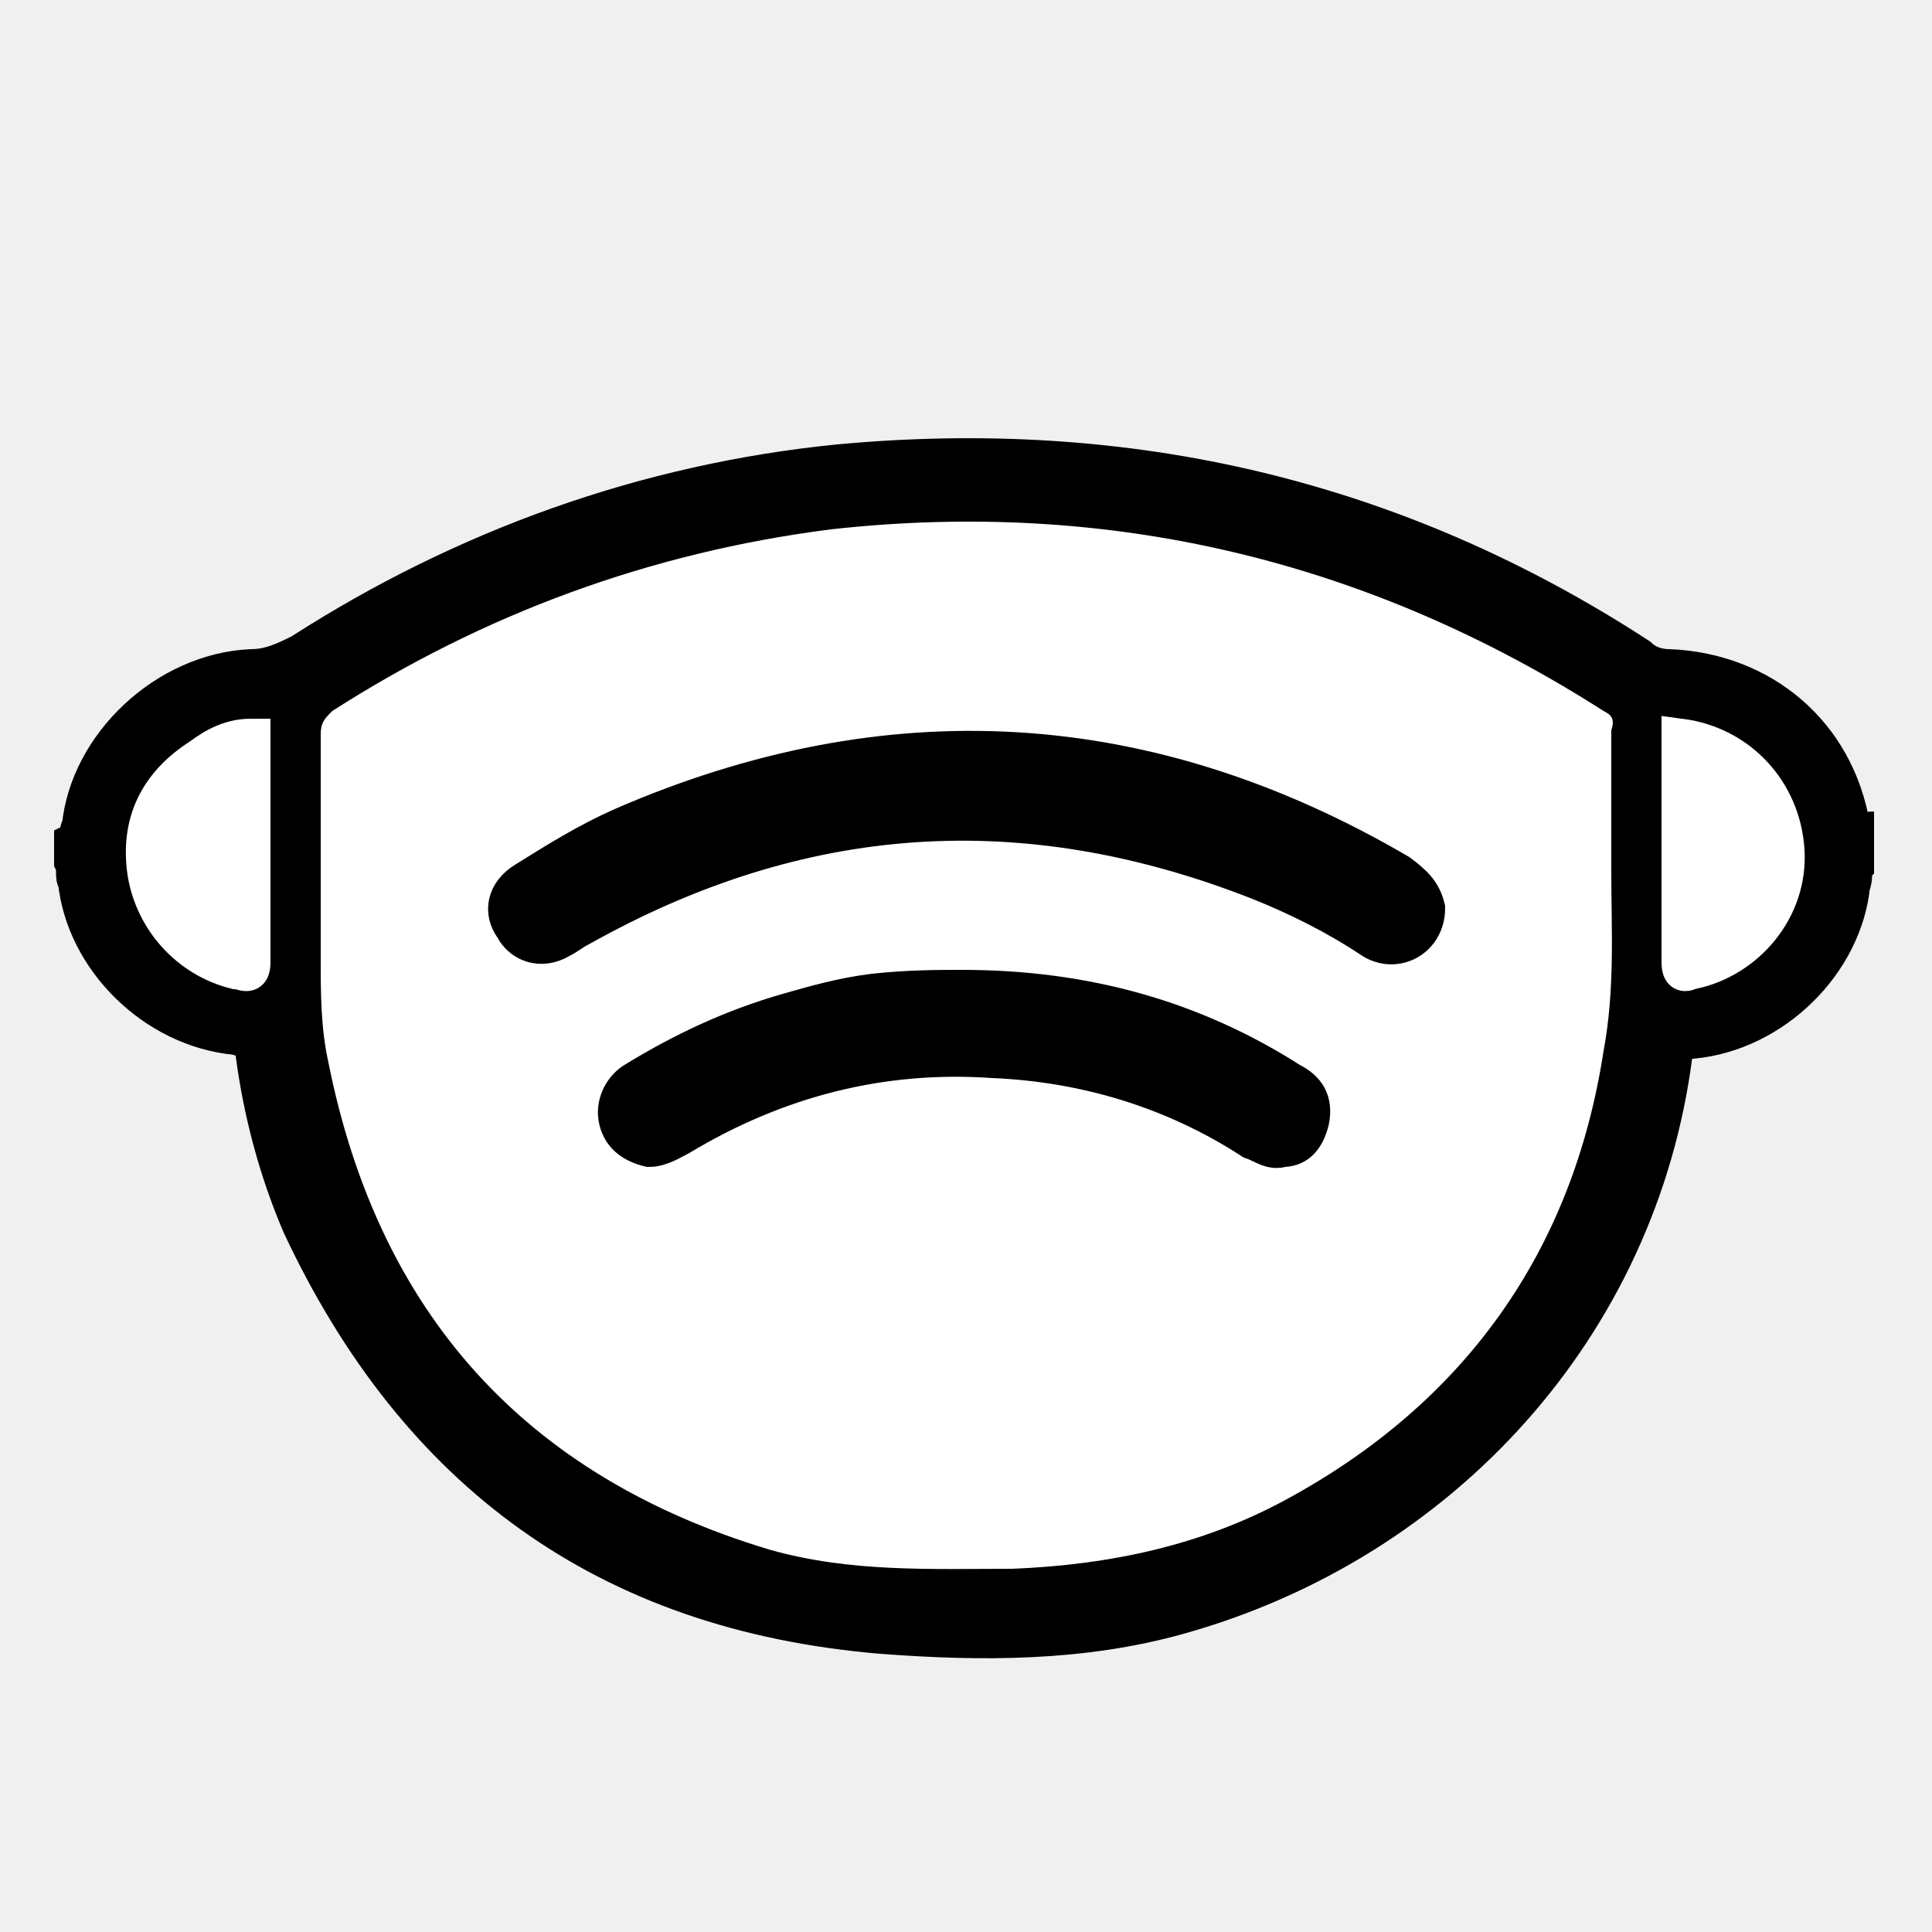
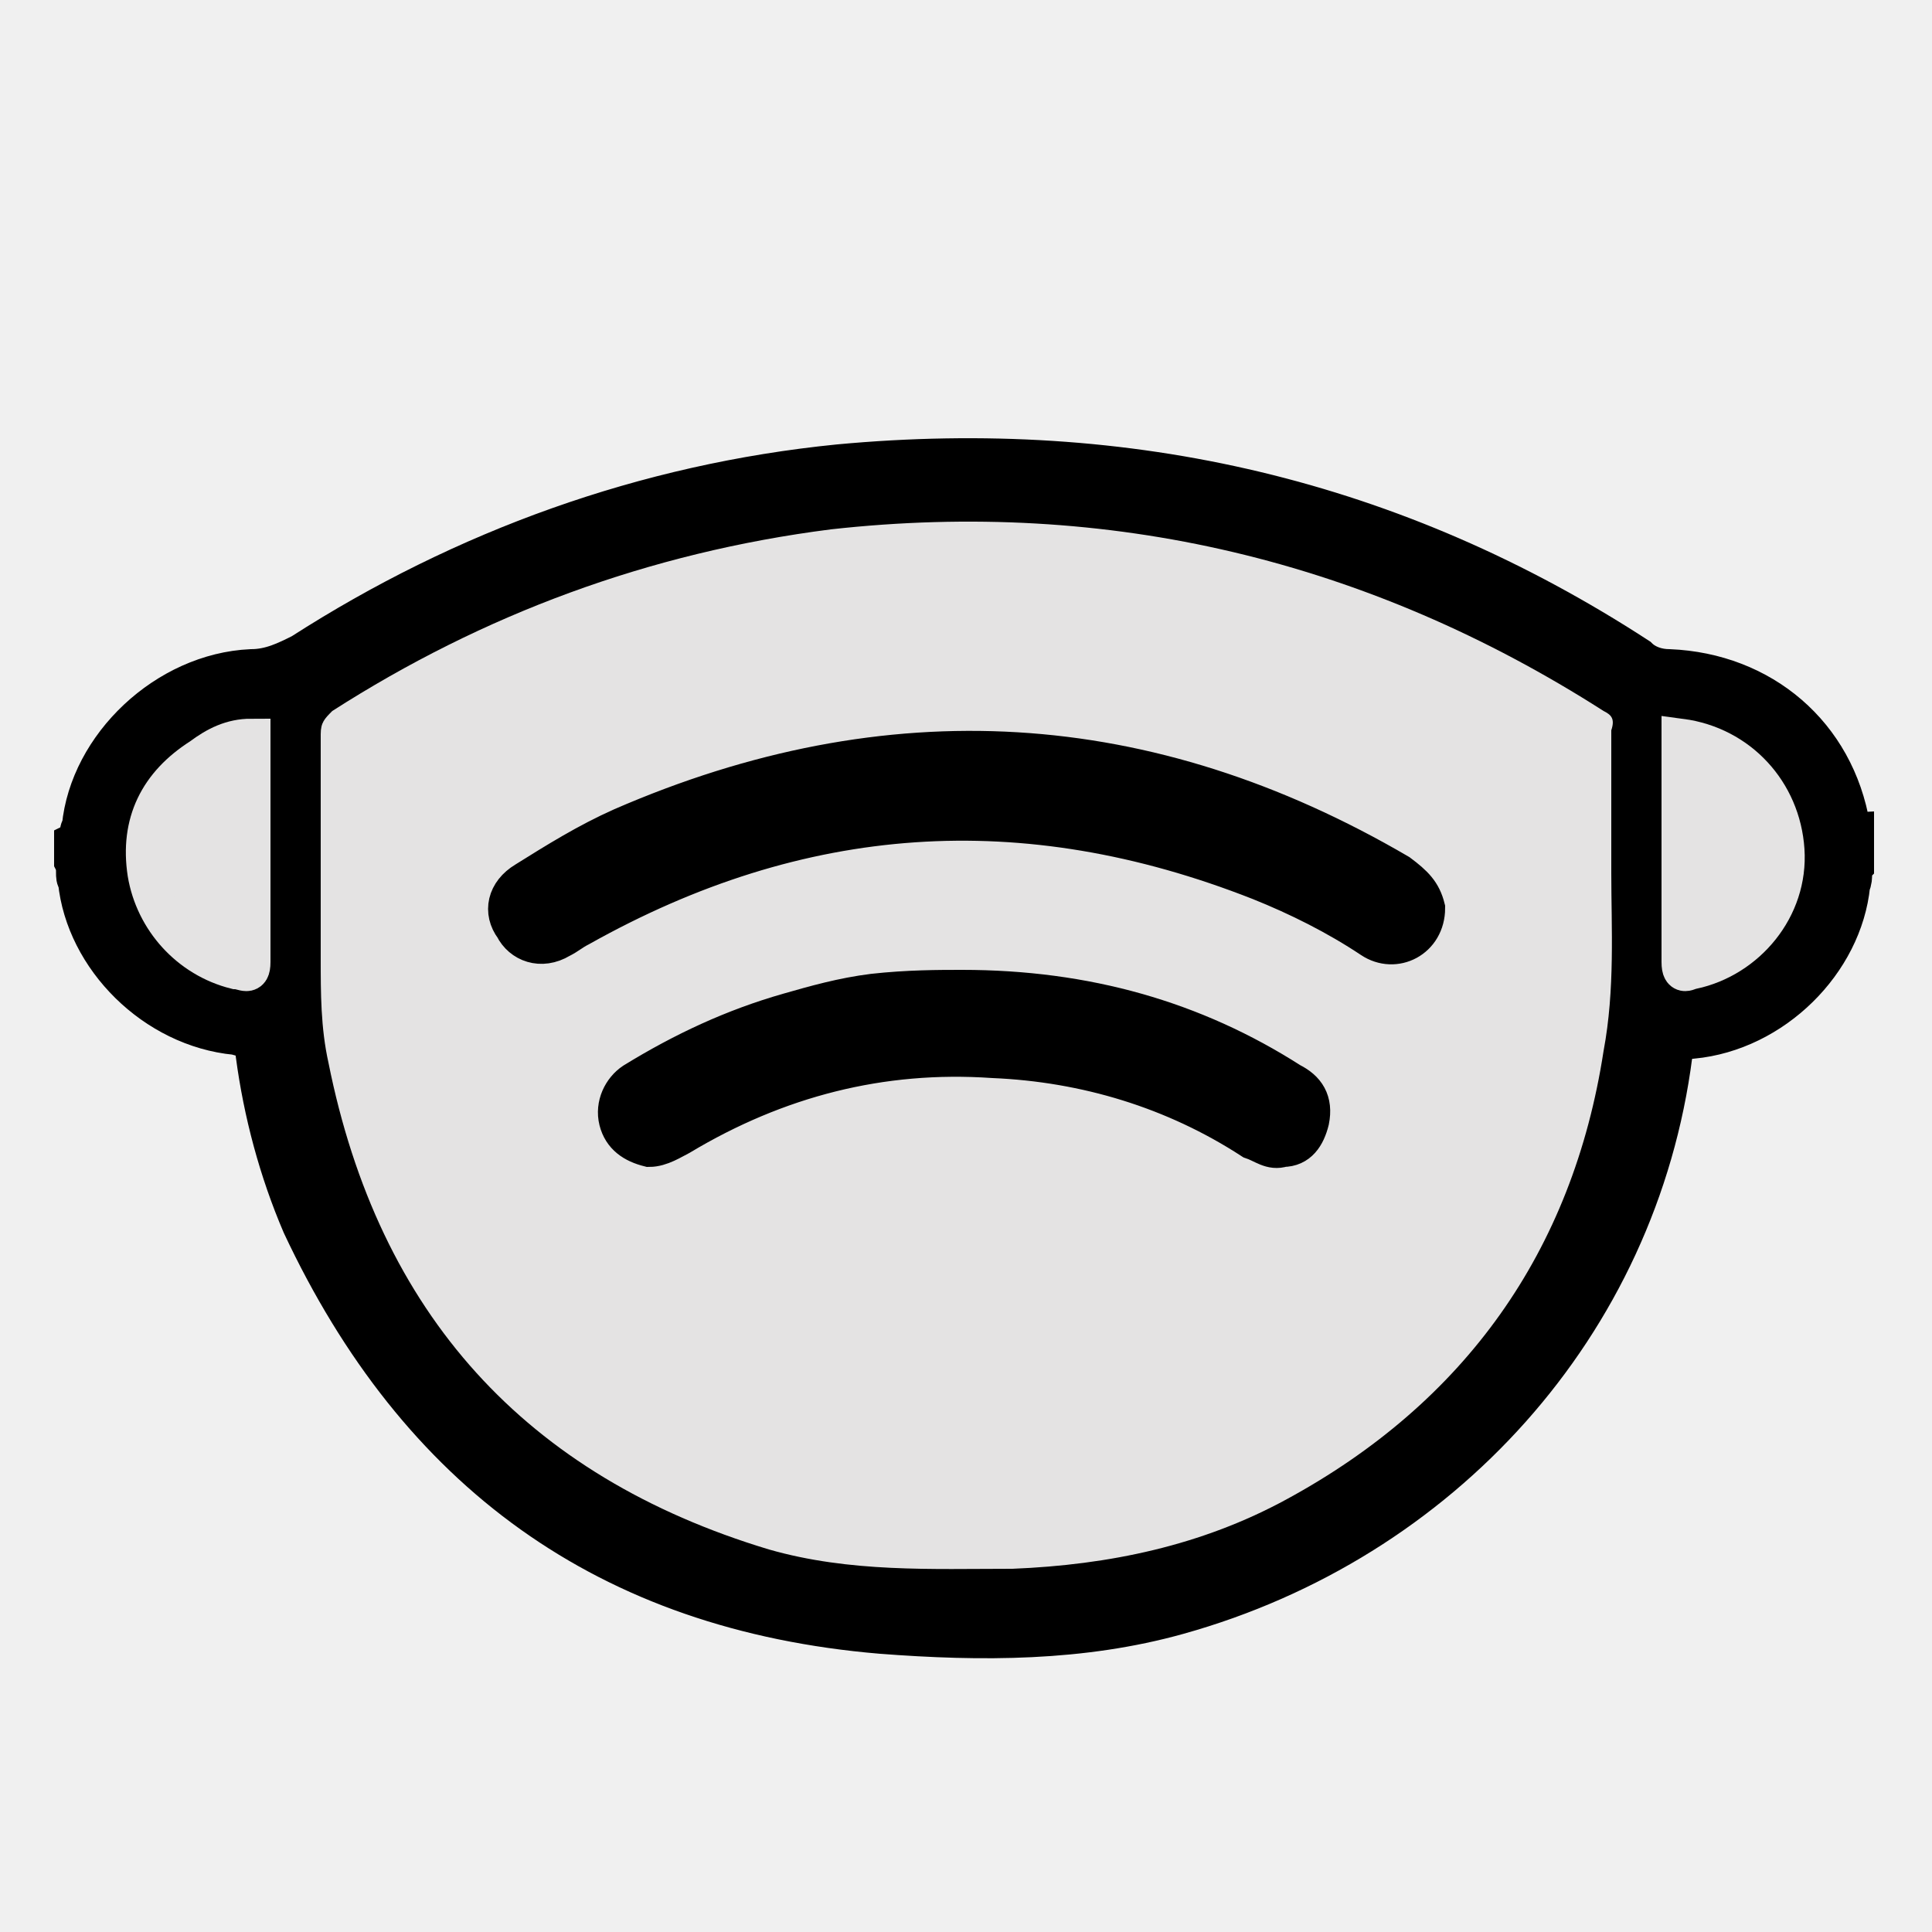
<svg xmlns="http://www.w3.org/2000/svg" version="1.1" id="Capa_1" x="0px" y="0px" viewBox="0 0 50 50" style="enable-background:new 0 0 50 50;" xml:space="preserve">
  <style type="text/css">
	.st0{stroke:#000000;stroke-miterlimit:10;}
- 	.st1{fill:#FFFFFF;}
- 	.st2{fill:#FFFFFF;stroke:#FFFFFF;stroke-miterlimit:10;}
+ 	.st1{fill:#E4E3E3;}
+ 	.st2{fill:#E4E3E3;stroke:#E4E3E3;stroke-miterlimit:10;}
</style>
  <path class="st0" d="M2.1,21.4c0.2-2.1,2.2-4,4.4-4.1c0.5,0,0.9-0.2,1.3-0.4c4.2-2.7,8.9-4.4,13.9-4.9c7.5-0.7,14.4,0.9,20.7,5  c0.2,0.2,0.5,0.3,0.8,0.3c2.4,0.1,4.3,1.7,4.7,4.1c0,0,0,0.1,0.1,0.1c0,0.3,0,0.6,0,0.9c-0.1,0.1,0,0.3-0.1,0.5c-0.2,2-2,3.8-4.1,4  c-0.3,0-0.4,0.1-0.5,0.4c-0.9,7-6,12.6-12.8,14.5c-2.5,0.7-5.1,0.7-7.7,0.5c-7.1-0.6-12-4.2-15-10.6c-0.6-1.4-1-2.9-1.2-4.4  c0-0.3-0.1-0.4-0.5-0.5c-2.1-0.2-3.9-2-4.1-4c-0.1-0.1,0-0.3-0.1-0.5c0-0.2,0-0.4,0-0.5C2.1,21.7,2,21.5,2.1,21.4z" />
  <path class="st1" d="M41.7,22.6c0,1.4,0.1,3-0.2,4.6c-0.8,5.2-3.6,9.1-8.2,11.6c-2.2,1.2-4.6,1.7-7.1,1.8c-2.1,0-4.2,0.1-6.3-0.5  C13.6,38.2,9.8,34,8.5,27.5c-0.2-0.9-0.2-1.8-0.2-2.7c0-1.9,0-3.9,0-5.8c0-0.3,0.1-0.4,0.3-0.6c3.9-2.5,8.2-4.1,12.9-4.7  c7.2-0.8,13.9,0.8,20,4.7c0.2,0.1,0.3,0.2,0.2,0.5C41.7,20.1,41.7,21.2,41.7,22.6z" />
  <path class="st2" d="M6.5,19.1c0,1.9,0,3.9,0,5.8c0,0.4-0.2,0.2-0.4,0.2c-1.2-0.3-2.1-1.3-2.3-2.5c-0.2-1.3,0.3-2.3,1.4-3  C5.6,19.3,6,19.1,6.5,19.1z" />
  <path class="st2" d="M43.5,19.1c1.5,0.2,2.6,1.4,2.7,2.9c0.1,1.5-1,2.8-2.4,3.1c-0.1,0-0.3,0.2-0.3-0.2C43.5,23,43.5,21,43.5,19.1z" />
  <path class="st0" d="M36.9,23.5c0,0.8-0.8,1.2-1.4,0.8c-0.9-0.6-1.9-1.1-2.9-1.5c-6.1-2.4-11.9-2-17.6,1.2c-0.2,0.1-0.3,0.2-0.5,0.3  c-0.5,0.3-1,0.1-1.2-0.3c-0.3-0.4-0.2-0.9,0.3-1.2c0.8-0.5,1.6-1,2.5-1.4c6.9-3,13.6-2.6,20.1,1.2C36.6,22.9,36.8,23.1,36.9,23.5z" />
  <path class="st0" d="M24.9,25.6c3.2,0,6,0.8,8.5,2.4c0.4,0.2,0.6,0.5,0.5,1c-0.1,0.4-0.3,0.7-0.7,0.7c-0.3,0.1-0.5-0.1-0.8-0.2  c-2-1.3-4.3-2-6.7-2.1c-2.9-0.2-5.6,0.5-8.1,2c-0.2,0.1-0.5,0.3-0.8,0.3c-0.4-0.1-0.7-0.3-0.8-0.7c-0.1-0.4,0.1-0.8,0.4-1  c1.3-0.8,2.6-1.4,4-1.8c0.7-0.2,1.4-0.4,2.2-0.5C23.5,25.6,24.3,25.6,24.9,25.6z" />
</svg>
